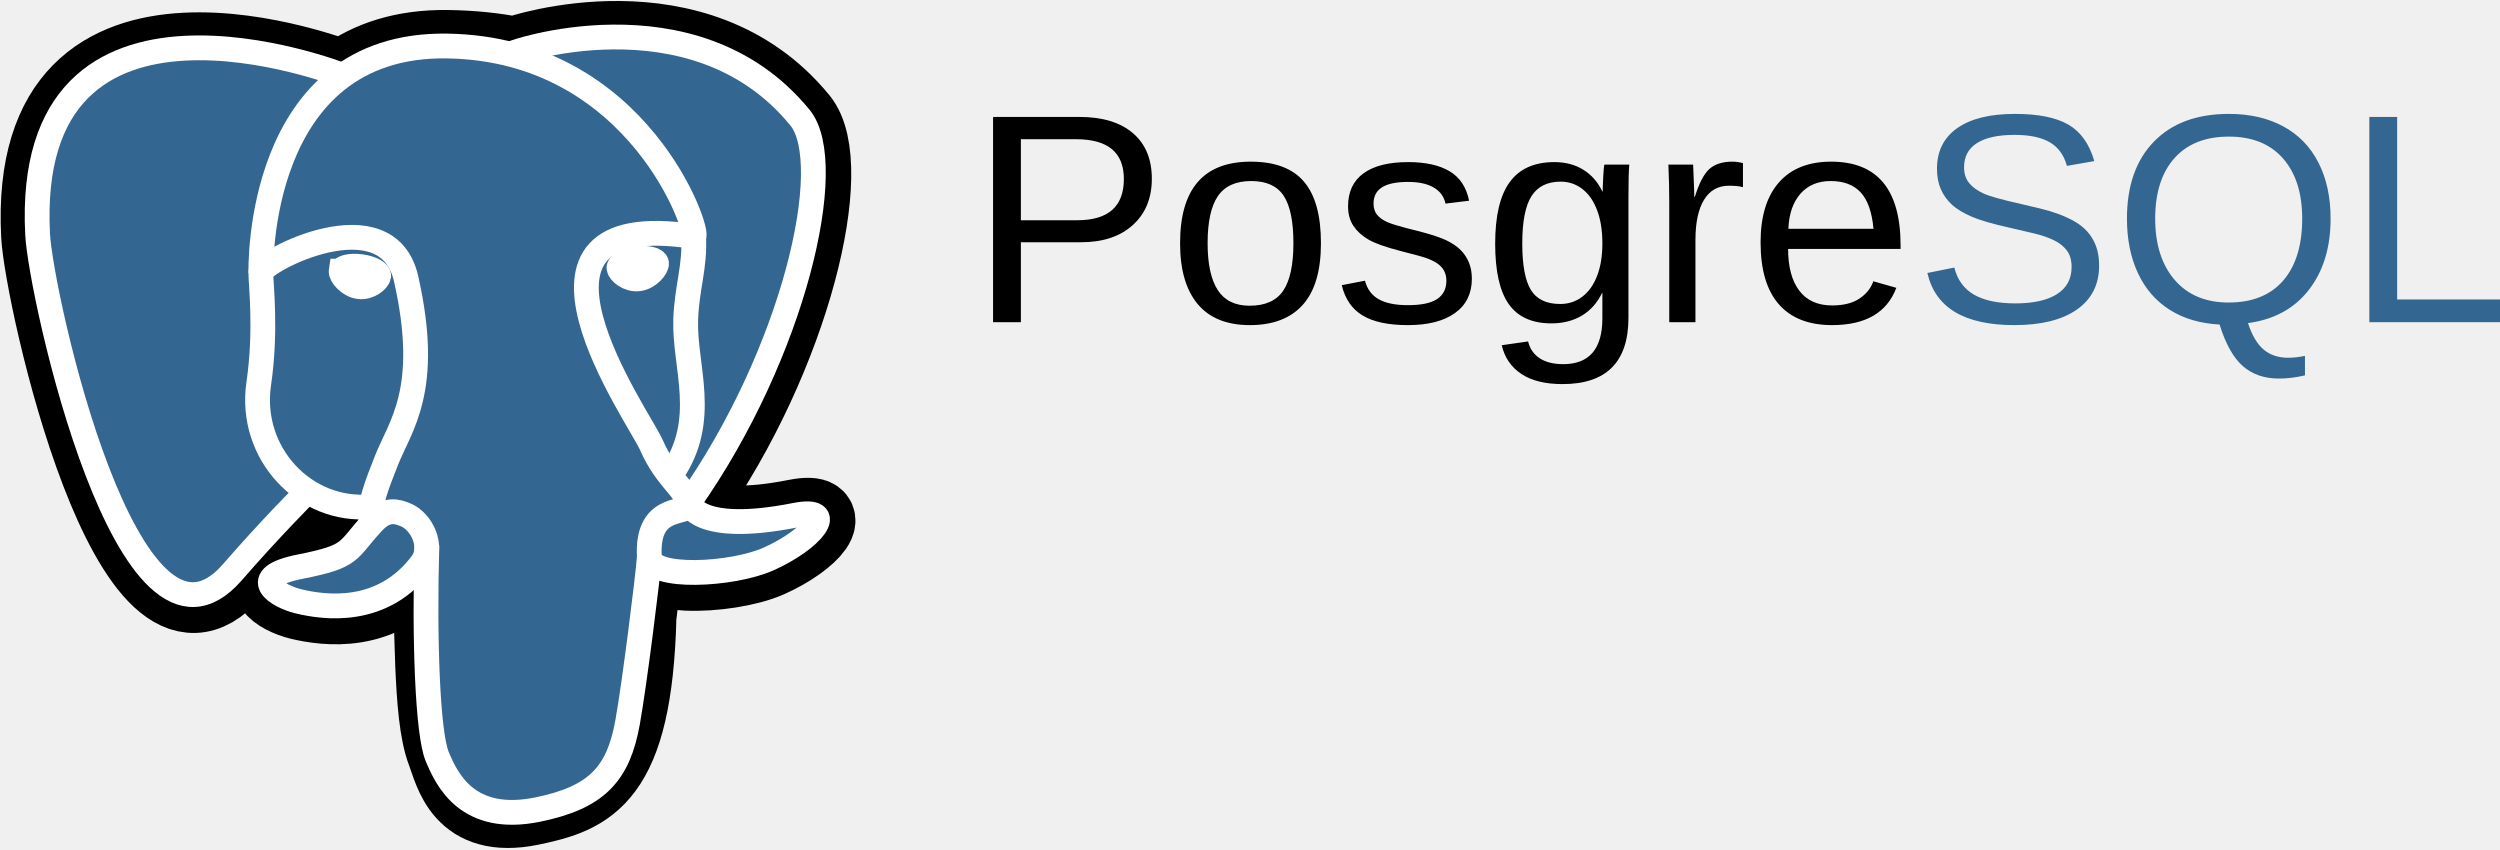
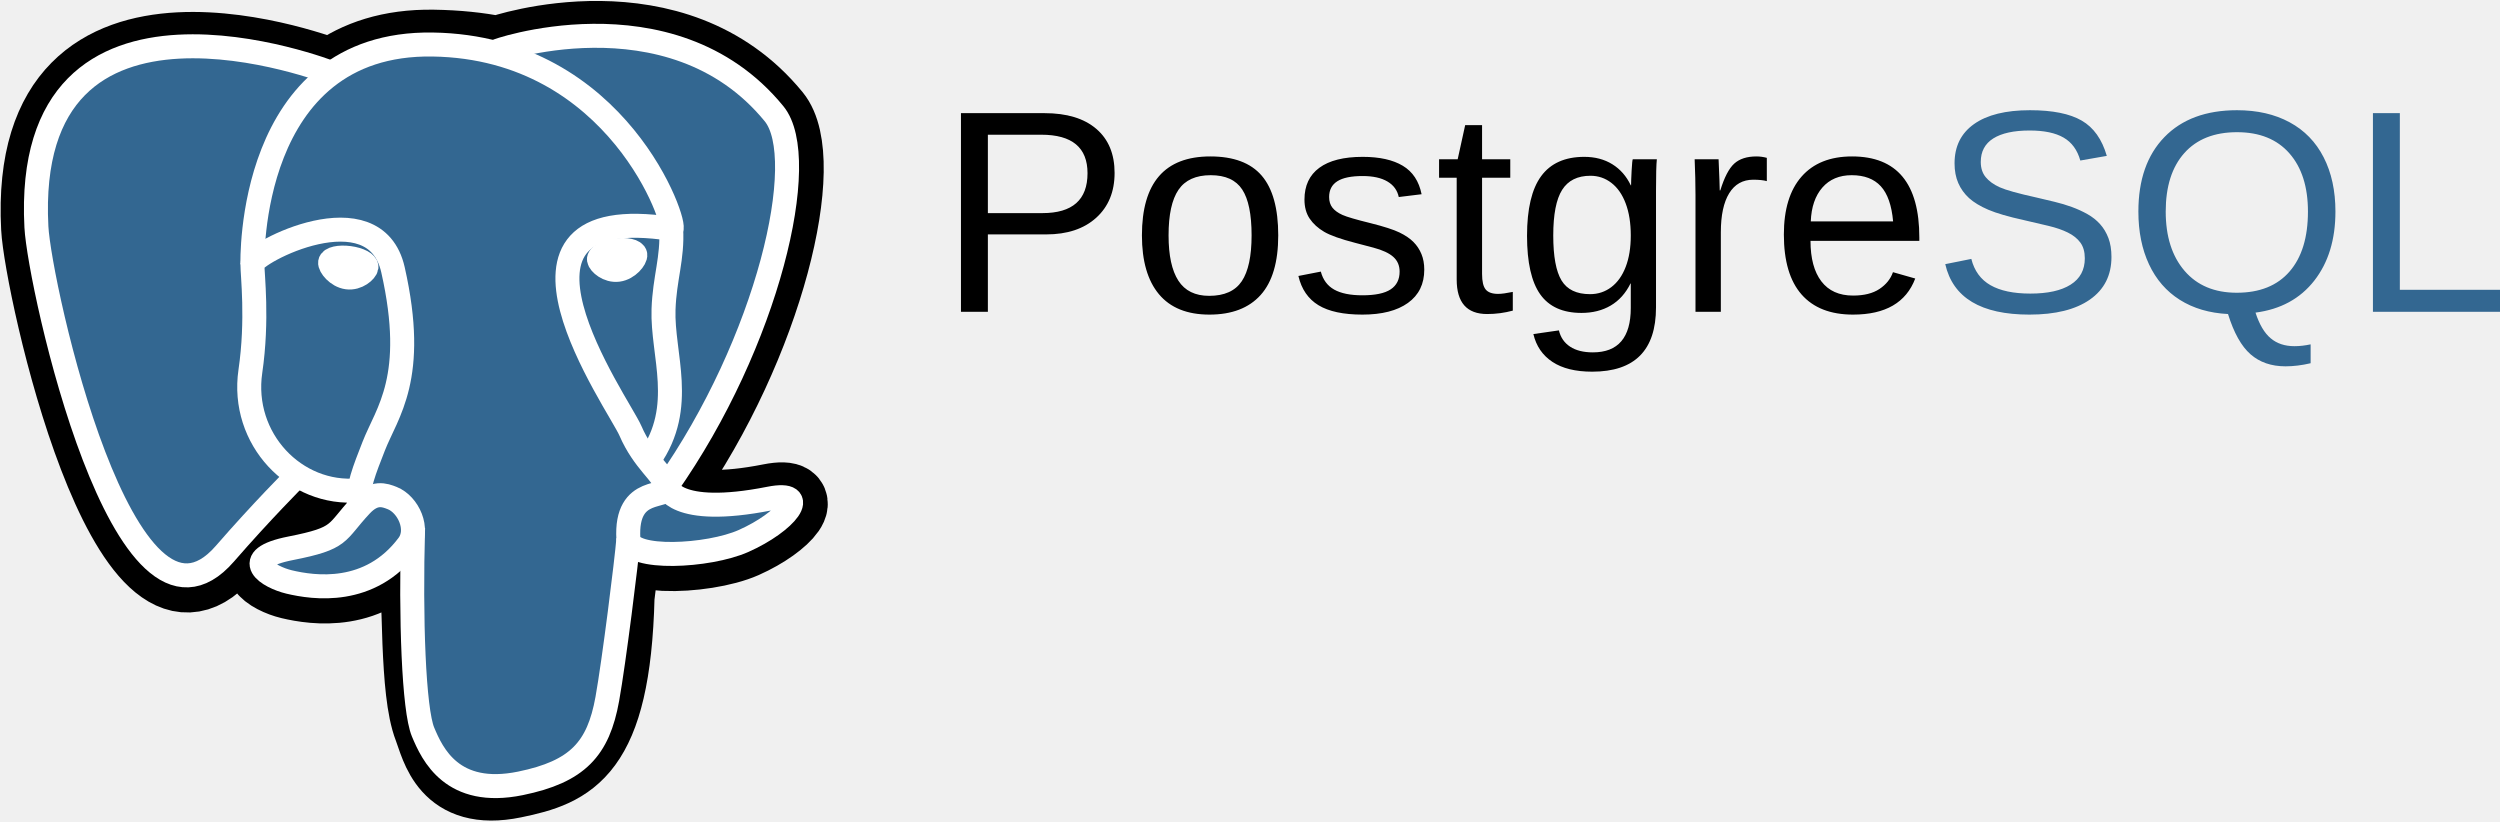
- <svg xmlns="http://www.w3.org/2000/svg" width="1257px" height="427px" viewBox="0 0 1257 427" version="1.1">
+ <svg xmlns="http://www.w3.org/2000/svg" width="1299px" height="427px" viewBox="0 0 1299 427" version="1.1">
  <g id="logo-postgresql" stroke="none" stroke-width="1" fill="none" fill-rule="evenodd">
    <g id="Postgresql_elephant" transform="translate(18, 18)">
      <g id="Layer_x0020_3">
        <path d="M303.412,292.108 C306.23,269.636 305.386,266.341 322.871,269.981 L327.31,270.354 C340.755,270.94 358.344,268.284 368.676,263.689 C390.919,253.81 404.108,237.314 382.176,241.648 C332.147,251.528 328.707,235.311 328.707,235.311 C381.536,160.278 403.619,65.031 384.557,41.716 C332.565,-21.878 242.568,8.194 241.063,8.975 L240.583,9.06 C230.698,7.096 219.636,5.923 207.208,5.731 C184.568,5.375 167.389,11.412 154.357,20.874 C154.357,20.874 -6.192,-42.443 1.277,100.502 C2.866,130.91 46.811,330.596 99.223,270.282 C118.38,248.227 136.893,229.579 136.893,229.579 C146.085,235.425 157.091,238.407 168.635,237.336 L169.527,236.608 C169.248,239.346 169.371,242.024 169.885,245.195 C156.384,259.637 160.351,262.172 133.357,267.491 C106.046,272.879 122.091,282.472 132.564,284.98 C145.264,288.02 174.644,292.326 194.5,265.723 L193.71,268.758 C199.007,272.814 198.649,297.912 199.4,315.845 C200.152,333.778 201.406,350.512 205.225,360.378 C209.043,370.242 213.549,395.656 249.026,388.378 C278.676,382.295 301.346,373.541 303.412,292.108" id="Shape" stroke="#000000" stroke-width="37.395" fill="#000000" fill-rule="nonzero" />
        <path d="M382.181,241.647 C332.147,251.526 328.707,235.31 328.707,235.31 C381.536,160.271 403.619,65.022 384.561,41.71 C332.569,-21.88 242.569,8.194 241.066,8.975 L240.583,9.058 C230.698,7.093 219.636,5.923 207.202,5.729 C184.562,5.374 167.389,11.41 154.357,20.87 C154.357,20.87 -6.195,-42.444 1.272,100.5 C2.861,130.91 46.805,330.597 99.219,270.282 C118.377,248.227 136.887,229.579 136.887,229.579 C146.08,235.425 157.086,238.407 168.625,237.336 L169.521,236.608 C169.243,239.346 169.37,242.024 169.88,245.195 C156.377,259.637 160.345,262.172 133.352,267.491 C106.04,272.879 122.085,282.472 132.561,284.979 C145.261,288.02 174.643,292.326 194.495,265.722 L193.704,268.758 C198.994,272.814 202.709,295.144 202.087,315.385 C201.465,335.627 201.049,349.524 205.217,360.378 C209.386,371.233 213.541,395.656 249.025,388.377 C278.676,382.295 294.04,366.533 296.178,340.241 C297.695,321.549 301.127,324.312 301.344,307.601 L304.098,299.69 C307.273,274.351 304.602,266.177 322.869,269.979 L327.308,270.352 C340.753,270.938 358.35,268.282 368.678,263.687 C390.917,253.808 404.106,237.312 382.179,241.647 L382.181,241.647 Z" id="Shape" fill="#336791" fill-rule="nonzero" />
        <path d="M196.644,256.171 C195.266,303.318 196.99,350.794 201.809,362.332 C206.632,373.871 216.951,396.313 252.439,389.036 C282.086,382.951 292.874,371.177 297.554,345.188 C301.002,326.066 307.649,272.962 308.501,262.082" id="Shape" stroke="#FFFFFF" stroke-width="12.465" />
        <path d="M154.11,19.817 C154.11,19.817 -6.552,-43.041 0.917,99.903 C2.506,130.313 46.453,330.007 98.866,269.689 C118.02,247.631 135.342,230.331 135.342,230.331" id="Shape" stroke="#FFFFFF" stroke-width="12.465" />
        <path d="M240.891,8.344 C235.329,10.014 330.261,-24.876 384.21,41.115 C403.268,64.428 381.184,159.678 328.356,234.718" id="Shape" stroke="#FFFFFF" stroke-width="12.465" />
        <path d="M328.355,234.718 C328.355,234.718 331.798,250.939 381.834,241.052 C403.756,236.718 390.563,253.216 368.329,263.1 C350.081,271.207 309.172,273.285 308.503,262.082 C306.783,233.179 330.035,241.96 328.357,234.718 C326.839,228.196 316.441,221.794 309.563,205.831 C303.558,191.898 227.208,85.05 330.737,100.919 C334.529,100.168 303.735,6.653 206.847,5.132 C109.98,3.611 113.158,119.165 113.158,119.165" id="Shape" stroke="#FFFFFF" stroke-width="12.465" />
        <path d="M169.527,244.602 C156.022,259.043 159.994,261.578 132.999,266.899 C105.687,272.288 121.734,281.88 132.207,284.386 C144.907,287.428 174.289,291.735 194.142,265.124 C200.187,257.022 194.106,244.094 185.801,240.799 C181.789,239.208 176.423,237.214 169.527,244.602 L169.527,244.602 Z" id="Shape" stroke="#FFFFFF" stroke-width="12.465" />
        <path d="M168.643,244.35 C167.282,235.859 171.557,225.756 176.139,213.936 C183.024,196.201 198.91,178.463 186.202,122.205 C176.73,80.282 113.196,113.48 113.157,119.165 C113.118,124.847 116.03,147.977 112.095,174.912 C106.961,210.06 135.458,239.785 168.274,236.744" id="Shape" stroke="#FFFFFF" stroke-width="12.465" />
        <path d="M153.526,118.313 C153.239,120.254 157.239,125.435 162.454,126.127 C167.66,126.823 172.117,122.774 172.399,120.834 C172.682,118.893 168.687,116.754 163.47,116.059 C158.26,115.363 153.802,116.376 153.527,118.313 L153.526,118.313 Z" id="Shape" stroke="#FFFFFF" stroke-width="12.465" fill="#FFFFFF" fill-rule="nonzero" />
        <path d="M312.102,114.355 C312.384,116.296 308.39,121.477 303.173,122.169 C297.963,122.864 293.507,118.816 293.222,116.876 C292.946,114.935 296.942,112.796 302.153,112.101 C307.364,111.406 311.819,112.418 312.102,114.356 L312.102,114.355 Z" id="Shape" stroke="#FFFFFF" stroke-width="12.465" fill="#FFFFFF" fill-rule="nonzero" />
        <path d="M330.737,100.919 C331.595,116.147 327.31,126.52 326.77,142.732 C325.97,166.296 338.506,193.267 319.617,220.272" id="Shape" stroke="#FFFFFF" stroke-width="12.465" />
      </g>
    </g>
-     <text id="PosgreSQL" font-family="ArialMT, Arial" font-size="150" font-weight="normal">
-       <tspan x="487" y="162" fill="#000000">Posgre</tspan>
-       <tspan x="962.269" y="162" fill="#336791">SQL</tspan>
+     <text id="PostgreSQL" font-family="ArialMT, Arial" font-size="150" font-weight="normal">
+       <tspan x="487" y="162" fill="#000000">Postgre</tspan>
+       <tspan x="1003.943" y="162" fill="#336791">SQL</tspan>
    </text>
  </g>
</svg>
